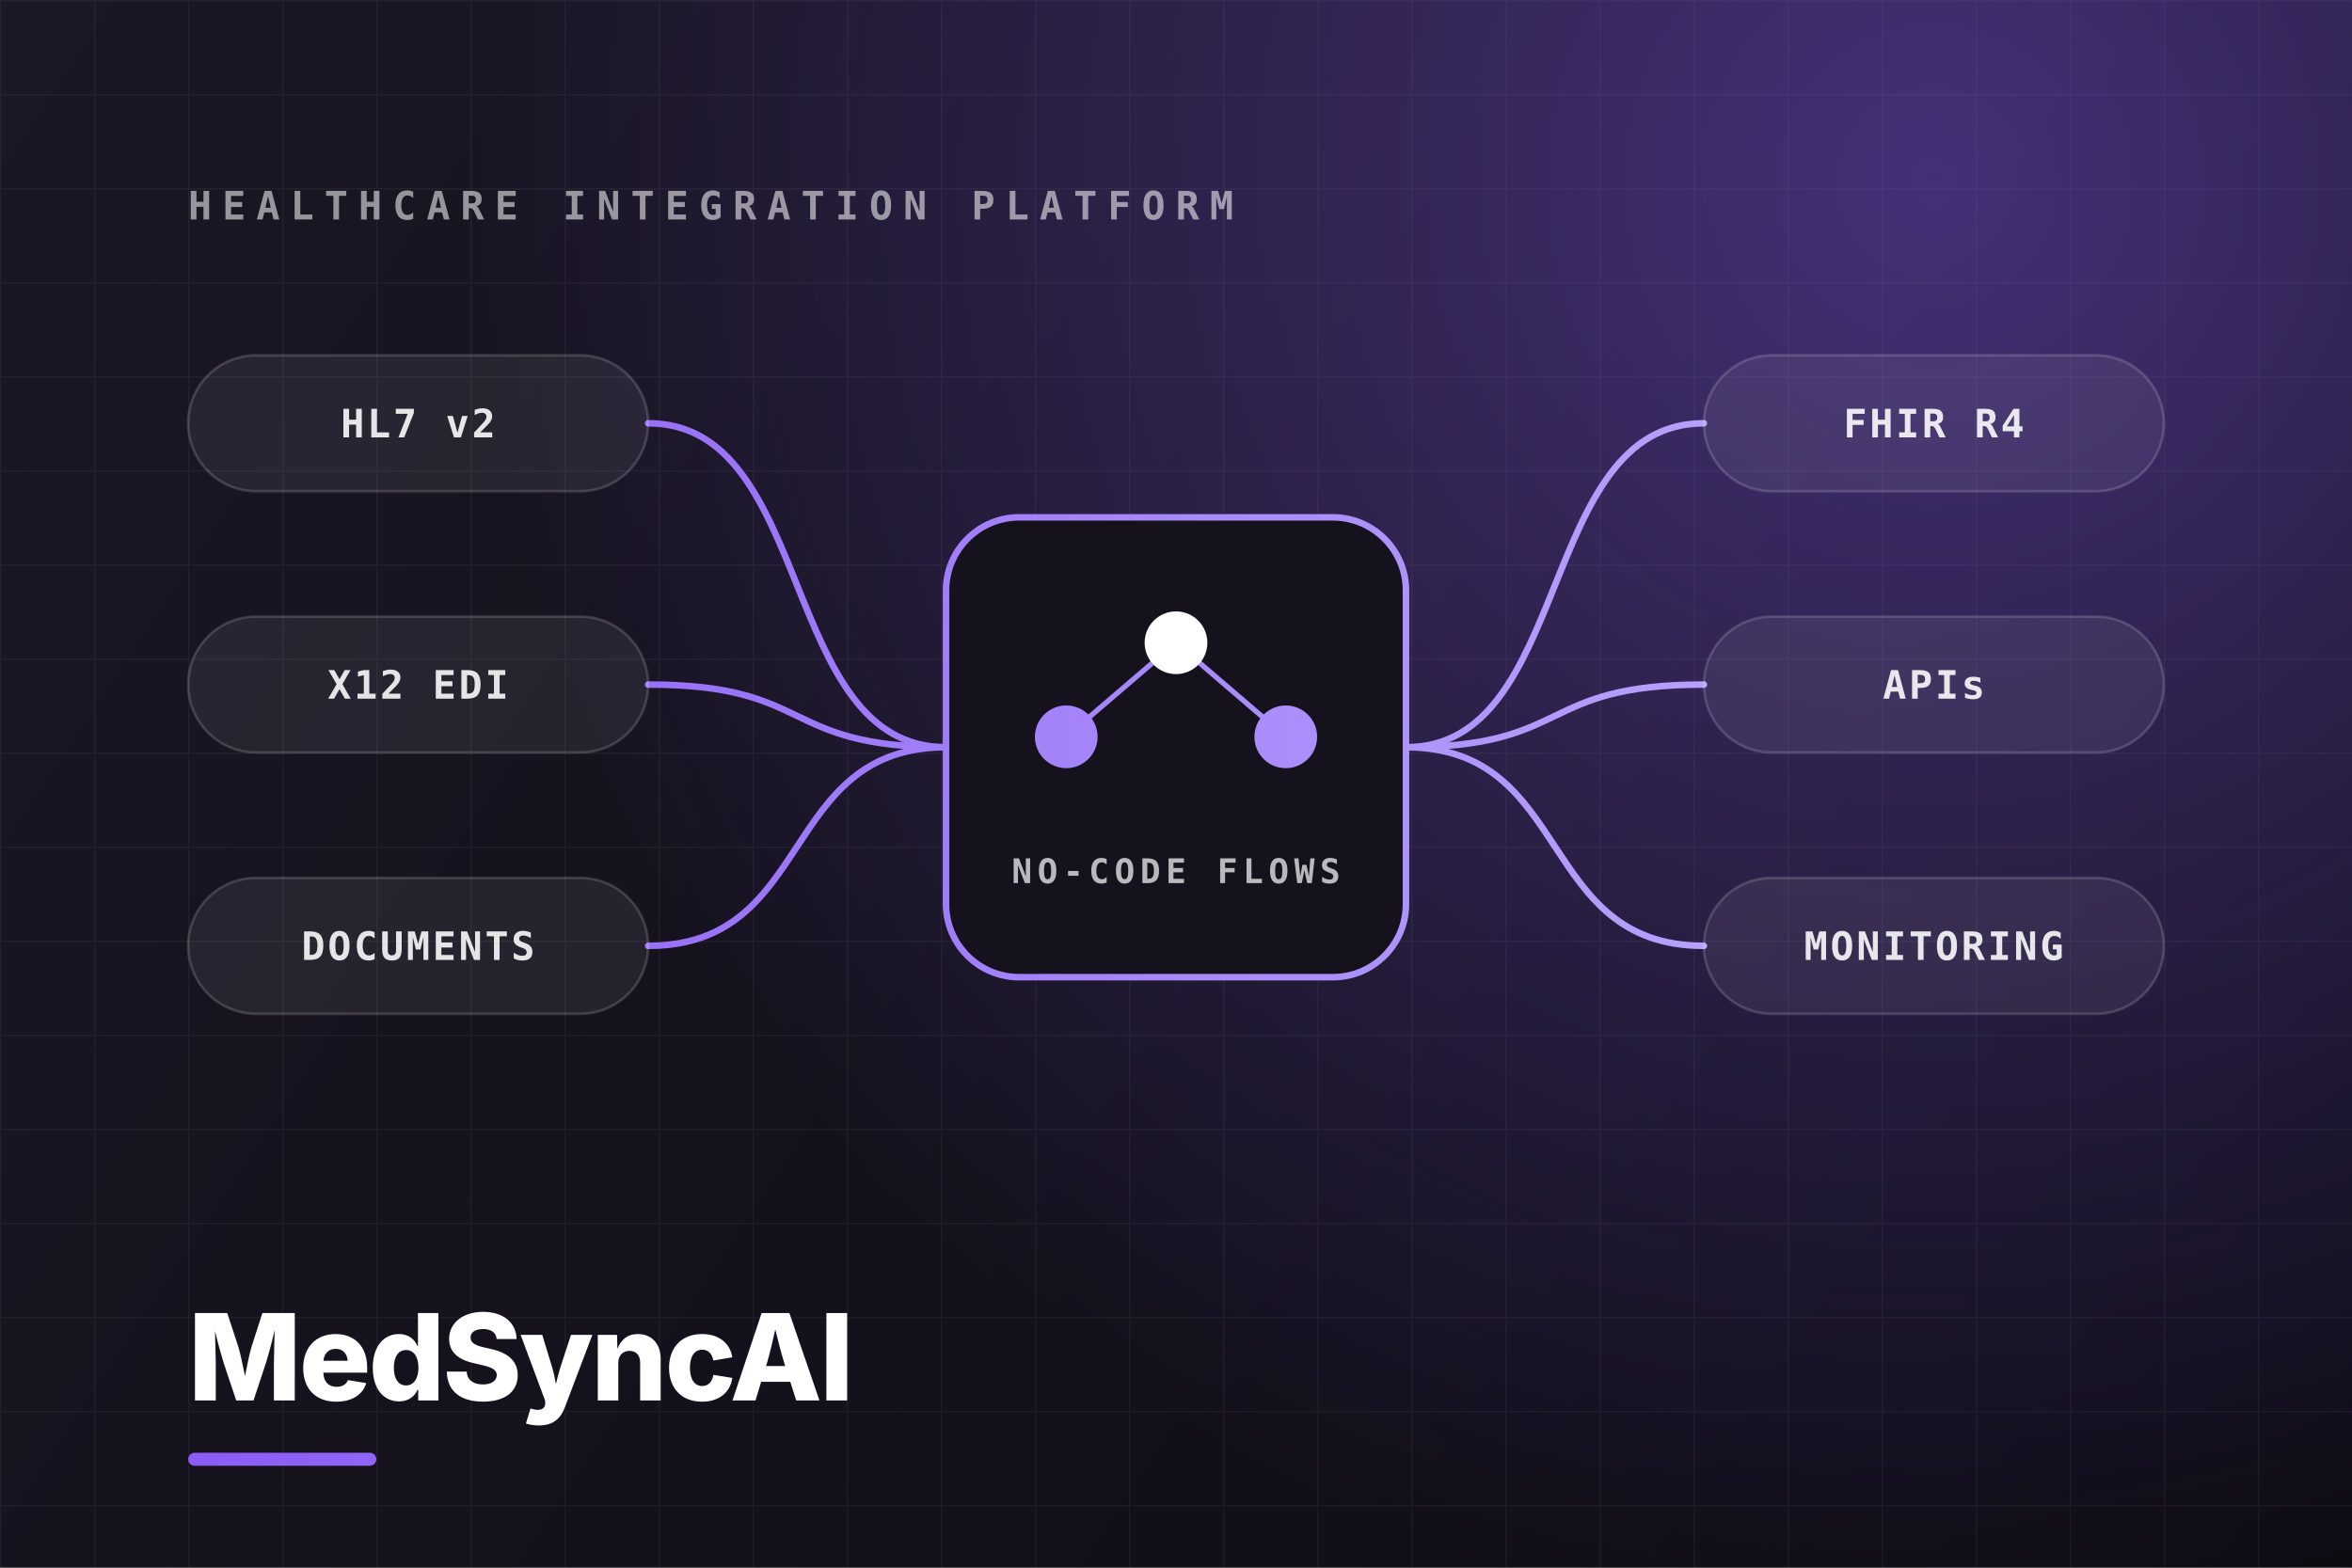
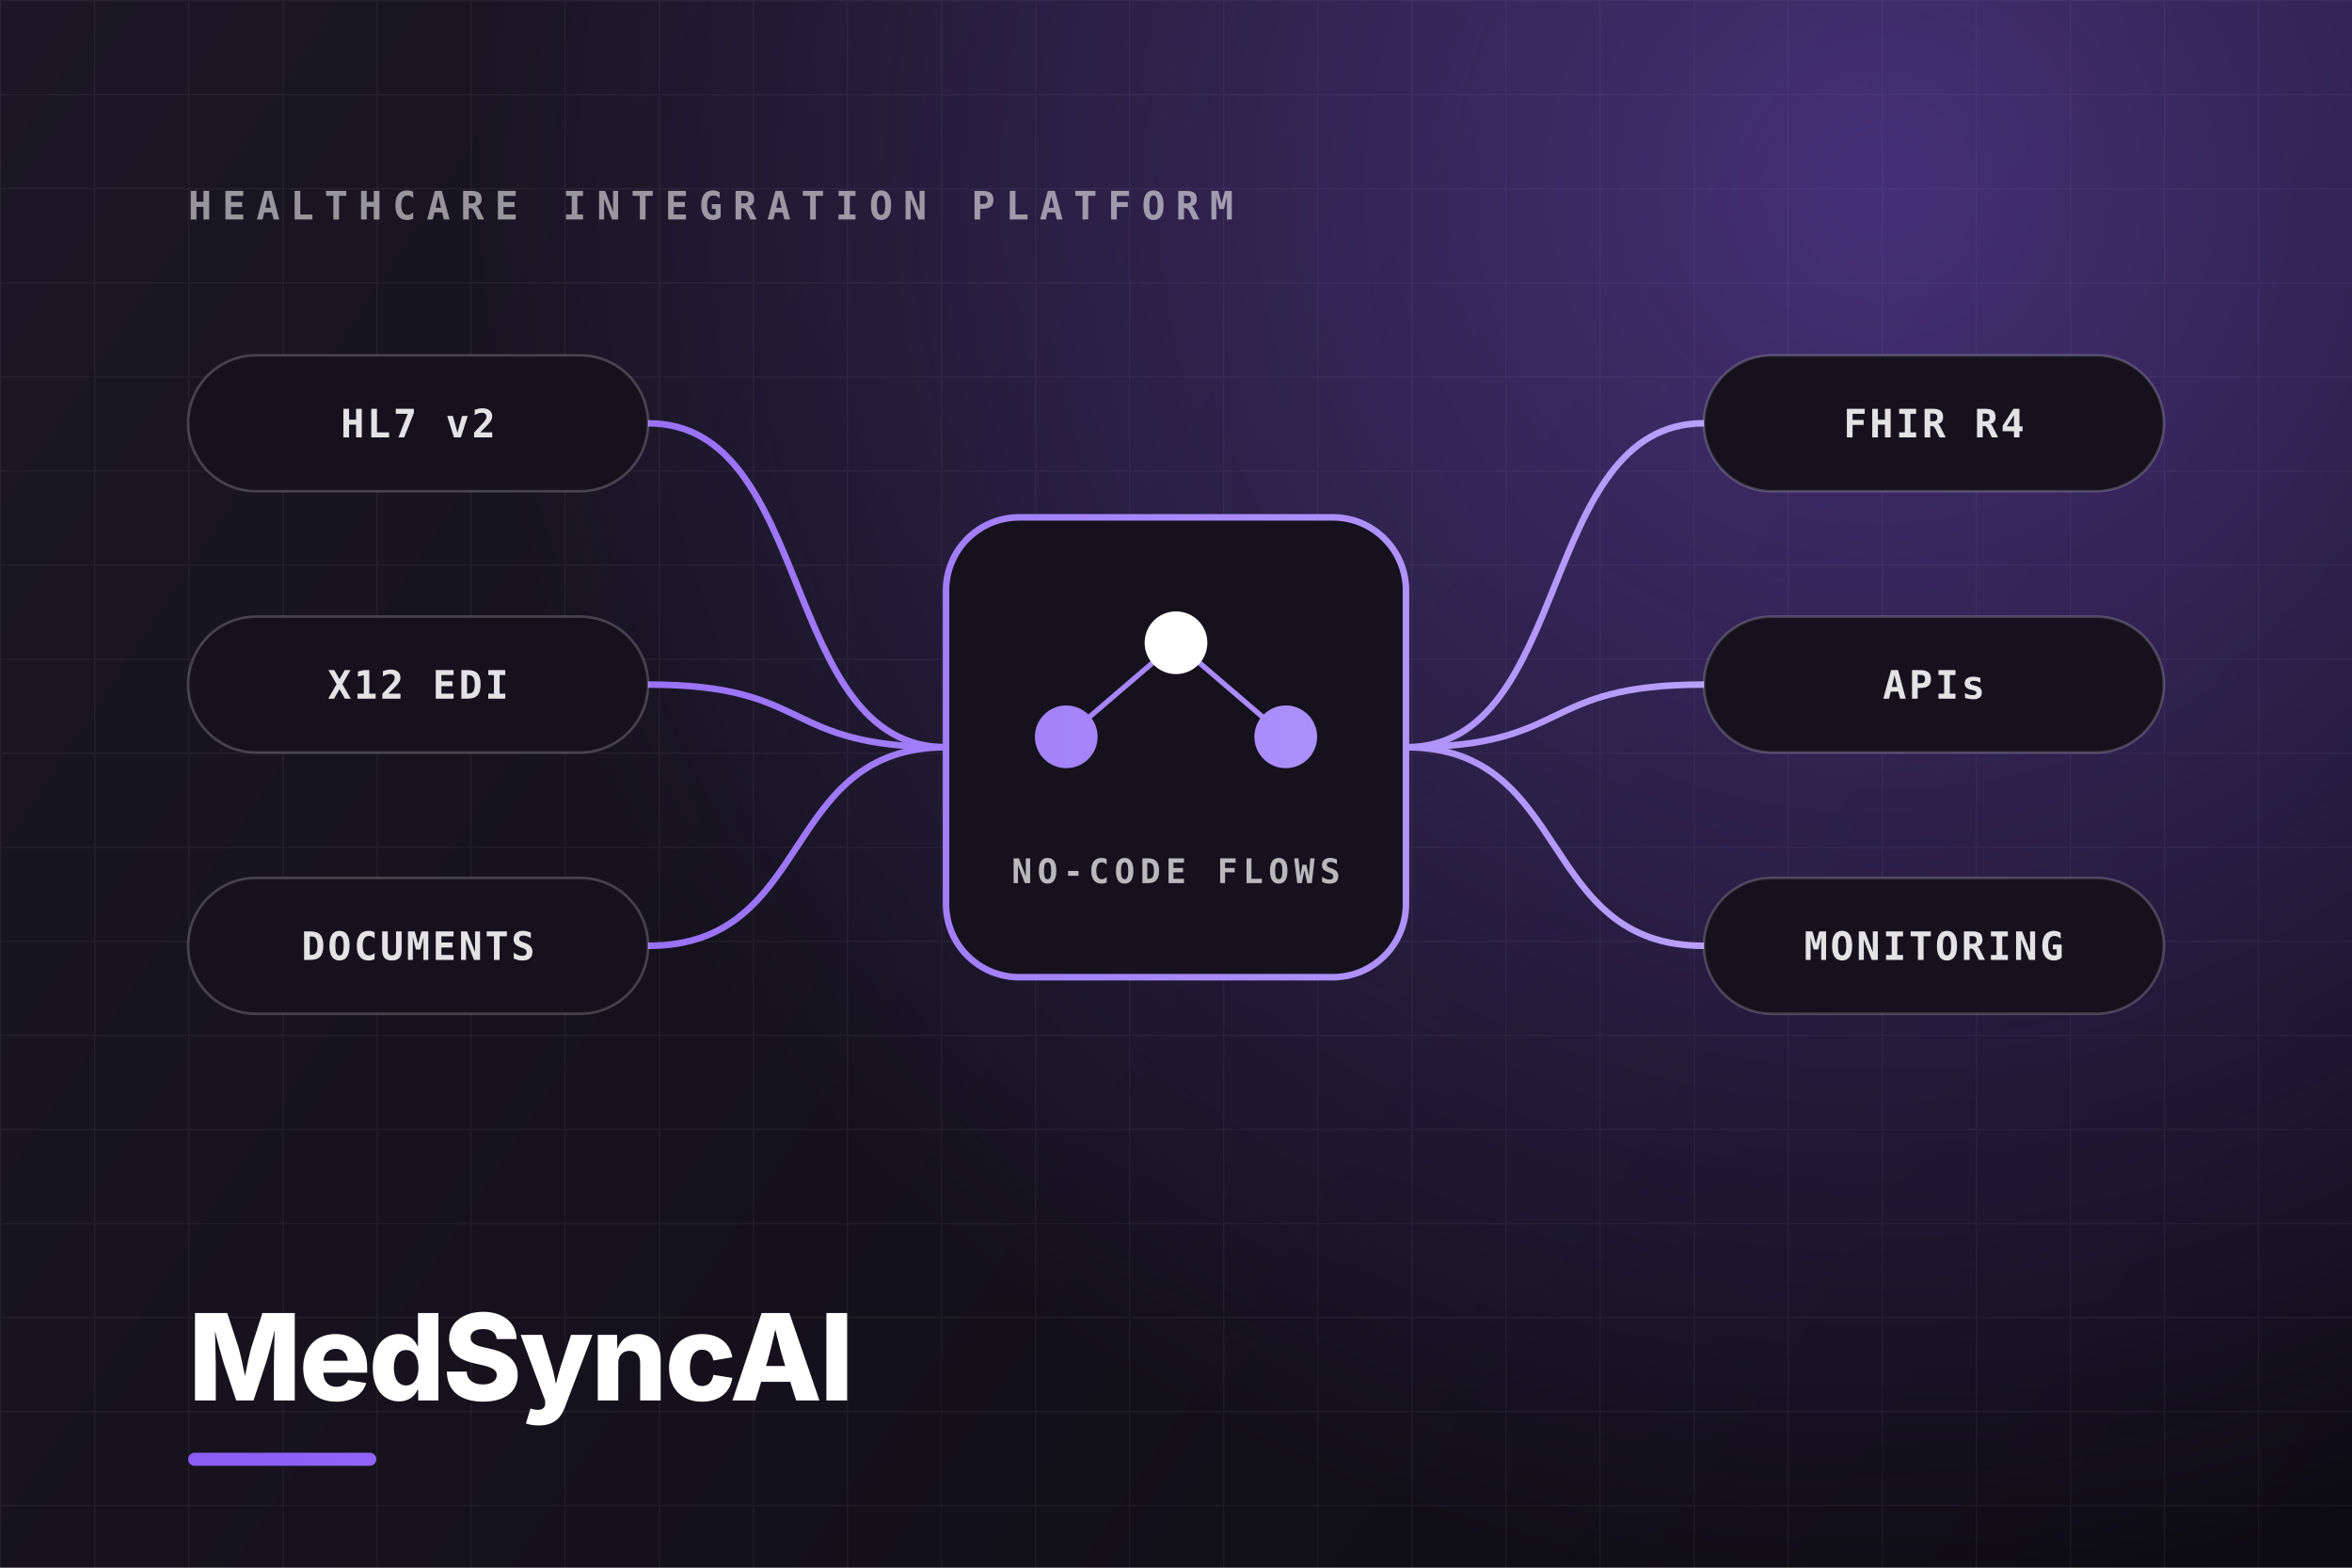
<svg xmlns="http://www.w3.org/2000/svg" viewBox="0 0 900 600" width="900" height="600" role="img" aria-label="MedSyncAI">
  <defs>
    <linearGradient id="bg" x1="0" y1="0" x2="900" y2="600" gradientUnits="userSpaceOnUse">
      <stop offset="0" stop-color="#1b1726" />
      <stop offset="1" stop-color="#0c0b11" />
    </linearGradient>
-     <radialGradient id="glow" cx="740" cy="70" r="560" gradientUnits="userSpaceOnUse">
+     <radialGradient id="glow" cx="720" cy="72" r="540" gradientUnits="userSpaceOnUse">
      <stop offset="0" stop-color="#8B5CF6" stop-opacity="0.42" />
      <stop offset="1" stop-color="#8B5CF6" stop-opacity="0" />
    </radialGradient>
    <linearGradient id="accent" x1="72" y1="0" x2="828" y2="0" gradientUnits="userSpaceOnUse">
      <stop offset="0" stop-color="#8B5CF6" />
      <stop offset="1" stop-color="#C4B5FD" />
    </linearGradient>
    <pattern id="grid" width="36" height="36" patternUnits="userSpaceOnUse">
      <path d="M36 0H0V36" fill="none" stroke="#ffffff" stroke-opacity="0.05" />
    </pattern>
  </defs>
  <rect width="900" height="600" fill="url(#bg)" />
  <rect width="900" height="600" fill="url(#grid)" />
  <rect width="900" height="600" fill="url(#glow)" />
  <text x="72" y="84" font-family="ui-monospace, 'SF Mono', Menlo, Consolas, monospace" font-size="15" font-weight="600" letter-spacing="4" text-anchor="start" fill="#ffffff" fill-opacity="0.55">HEALTHCARE INTEGRATION PLATFORM</text>
  <path d="M248 162 C 312 162, 298 286, 362 286" fill="none" stroke="url(#accent)" stroke-width="2.5" stroke-linecap="round" stroke-linejoin="round" />
  <path d="M538 286 C 602 286, 588 162, 652 162" fill="none" stroke="url(#accent)" stroke-width="2.5" stroke-linecap="round" stroke-linejoin="round" />
-   <rect x="72" y="136" width="176" height="52" rx="26" fill="#ffffff" fill-opacity="0.07" stroke="#ffffff" stroke-opacity="0.16" />
+   <rect x="72" y="136" width="176" height="52" rx="26" fill="#15121e" stroke="#ffffff" stroke-opacity="0.2" />
  <text x="160" y="167.4" font-family="ui-monospace, 'SF Mono', Menlo, Consolas, monospace" font-size="15" font-weight="600" letter-spacing="1" text-anchor="middle" fill="#ffffff" fill-opacity="0.88">HL7 v2</text>
-   <rect x="652" y="136" width="176" height="52" rx="26" fill="#ffffff" fill-opacity="0.07" stroke="#ffffff" stroke-opacity="0.16" />
+   <rect x="652" y="136" width="176" height="52" rx="26" fill="#15121e" stroke="#ffffff" stroke-opacity="0.2" />
  <text x="740" y="167.4" font-family="ui-monospace, 'SF Mono', Menlo, Consolas, monospace" font-size="15" font-weight="600" letter-spacing="1" text-anchor="middle" fill="#ffffff" fill-opacity="0.88">FHIR R4</text>
  <path d="M248 262 C 312 262, 298 286, 362 286" fill="none" stroke="url(#accent)" stroke-width="2.5" stroke-linecap="round" stroke-linejoin="round" />
  <path d="M538 286 C 602 286, 588 262, 652 262" fill="none" stroke="url(#accent)" stroke-width="2.5" stroke-linecap="round" stroke-linejoin="round" />
-   <rect x="72" y="236" width="176" height="52" rx="26" fill="#ffffff" fill-opacity="0.07" stroke="#ffffff" stroke-opacity="0.16" />
+   <rect x="72" y="236" width="176" height="52" rx="26" fill="#15121e" stroke="#ffffff" stroke-opacity="0.2" />
  <text x="160" y="267.4" font-family="ui-monospace, 'SF Mono', Menlo, Consolas, monospace" font-size="15" font-weight="600" letter-spacing="1" text-anchor="middle" fill="#ffffff" fill-opacity="0.88">X12 EDI</text>
-   <rect x="652" y="236" width="176" height="52" rx="26" fill="#ffffff" fill-opacity="0.07" stroke="#ffffff" stroke-opacity="0.16" />
+   <rect x="652" y="236" width="176" height="52" rx="26" fill="#15121e" stroke="#ffffff" stroke-opacity="0.2" />
  <text x="740" y="267.4" font-family="ui-monospace, 'SF Mono', Menlo, Consolas, monospace" font-size="15" font-weight="600" letter-spacing="1" text-anchor="middle" fill="#ffffff" fill-opacity="0.88">APIs</text>
  <path d="M248 362 C 312 362, 298 286, 362 286" fill="none" stroke="url(#accent)" stroke-width="2.5" stroke-linecap="round" stroke-linejoin="round" />
  <path d="M538 286 C 602 286, 588 362, 652 362" fill="none" stroke="url(#accent)" stroke-width="2.5" stroke-linecap="round" stroke-linejoin="round" />
-   <rect x="72" y="336" width="176" height="52" rx="26" fill="#ffffff" fill-opacity="0.07" stroke="#ffffff" stroke-opacity="0.16" />
+   <rect x="72" y="336" width="176" height="52" rx="26" fill="#15121e" stroke="#ffffff" stroke-opacity="0.2" />
  <text x="160" y="367.4" font-family="ui-monospace, 'SF Mono', Menlo, Consolas, monospace" font-size="15" font-weight="600" letter-spacing="1" text-anchor="middle" fill="#ffffff" fill-opacity="0.88">DOCUMENTS</text>
-   <rect x="652" y="336" width="176" height="52" rx="26" fill="#ffffff" fill-opacity="0.07" stroke="#ffffff" stroke-opacity="0.16" />
+   <rect x="652" y="336" width="176" height="52" rx="26" fill="#15121e" stroke="#ffffff" stroke-opacity="0.2" />
  <text x="740" y="367.4" font-family="ui-monospace, 'SF Mono', Menlo, Consolas, monospace" font-size="15" font-weight="600" letter-spacing="1" text-anchor="middle" fill="#ffffff" fill-opacity="0.88">MONITORING</text>
  <rect x="362" y="198" width="176" height="176" rx="28" fill="#15121e" stroke="url(#accent)" stroke-width="2.5" />
  <path d="M408 282 L450 246 L492 282" fill="none" stroke="url(#accent)" stroke-width="2" stroke-linecap="round" stroke-linejoin="round" />
  <circle cx="408" cy="282" r="12" fill="url(#accent)" />
  <circle cx="450" cy="246" r="12" fill="#ffffff" />
  <circle cx="492" cy="282" r="12" fill="url(#accent)" />
  <text x="450" y="338" font-family="ui-monospace, 'SF Mono', Menlo, Consolas, monospace" font-size="13" font-weight="600" letter-spacing="2" text-anchor="middle" fill="#ffffff" fill-opacity="0.7">NO-CODE FLOWS</text>
  <text x="72" y="536" font-family="Inter, 'Segoe UI', Helvetica, Arial, sans-serif" font-size="46" font-weight="800" letter-spacing="-1" text-anchor="start" fill="#ffffff" fill-opacity="1">MedSyncAI</text>
  <rect x="72" y="556" width="72" height="5" rx="2.5" fill="url(#accent)" />
</svg>
